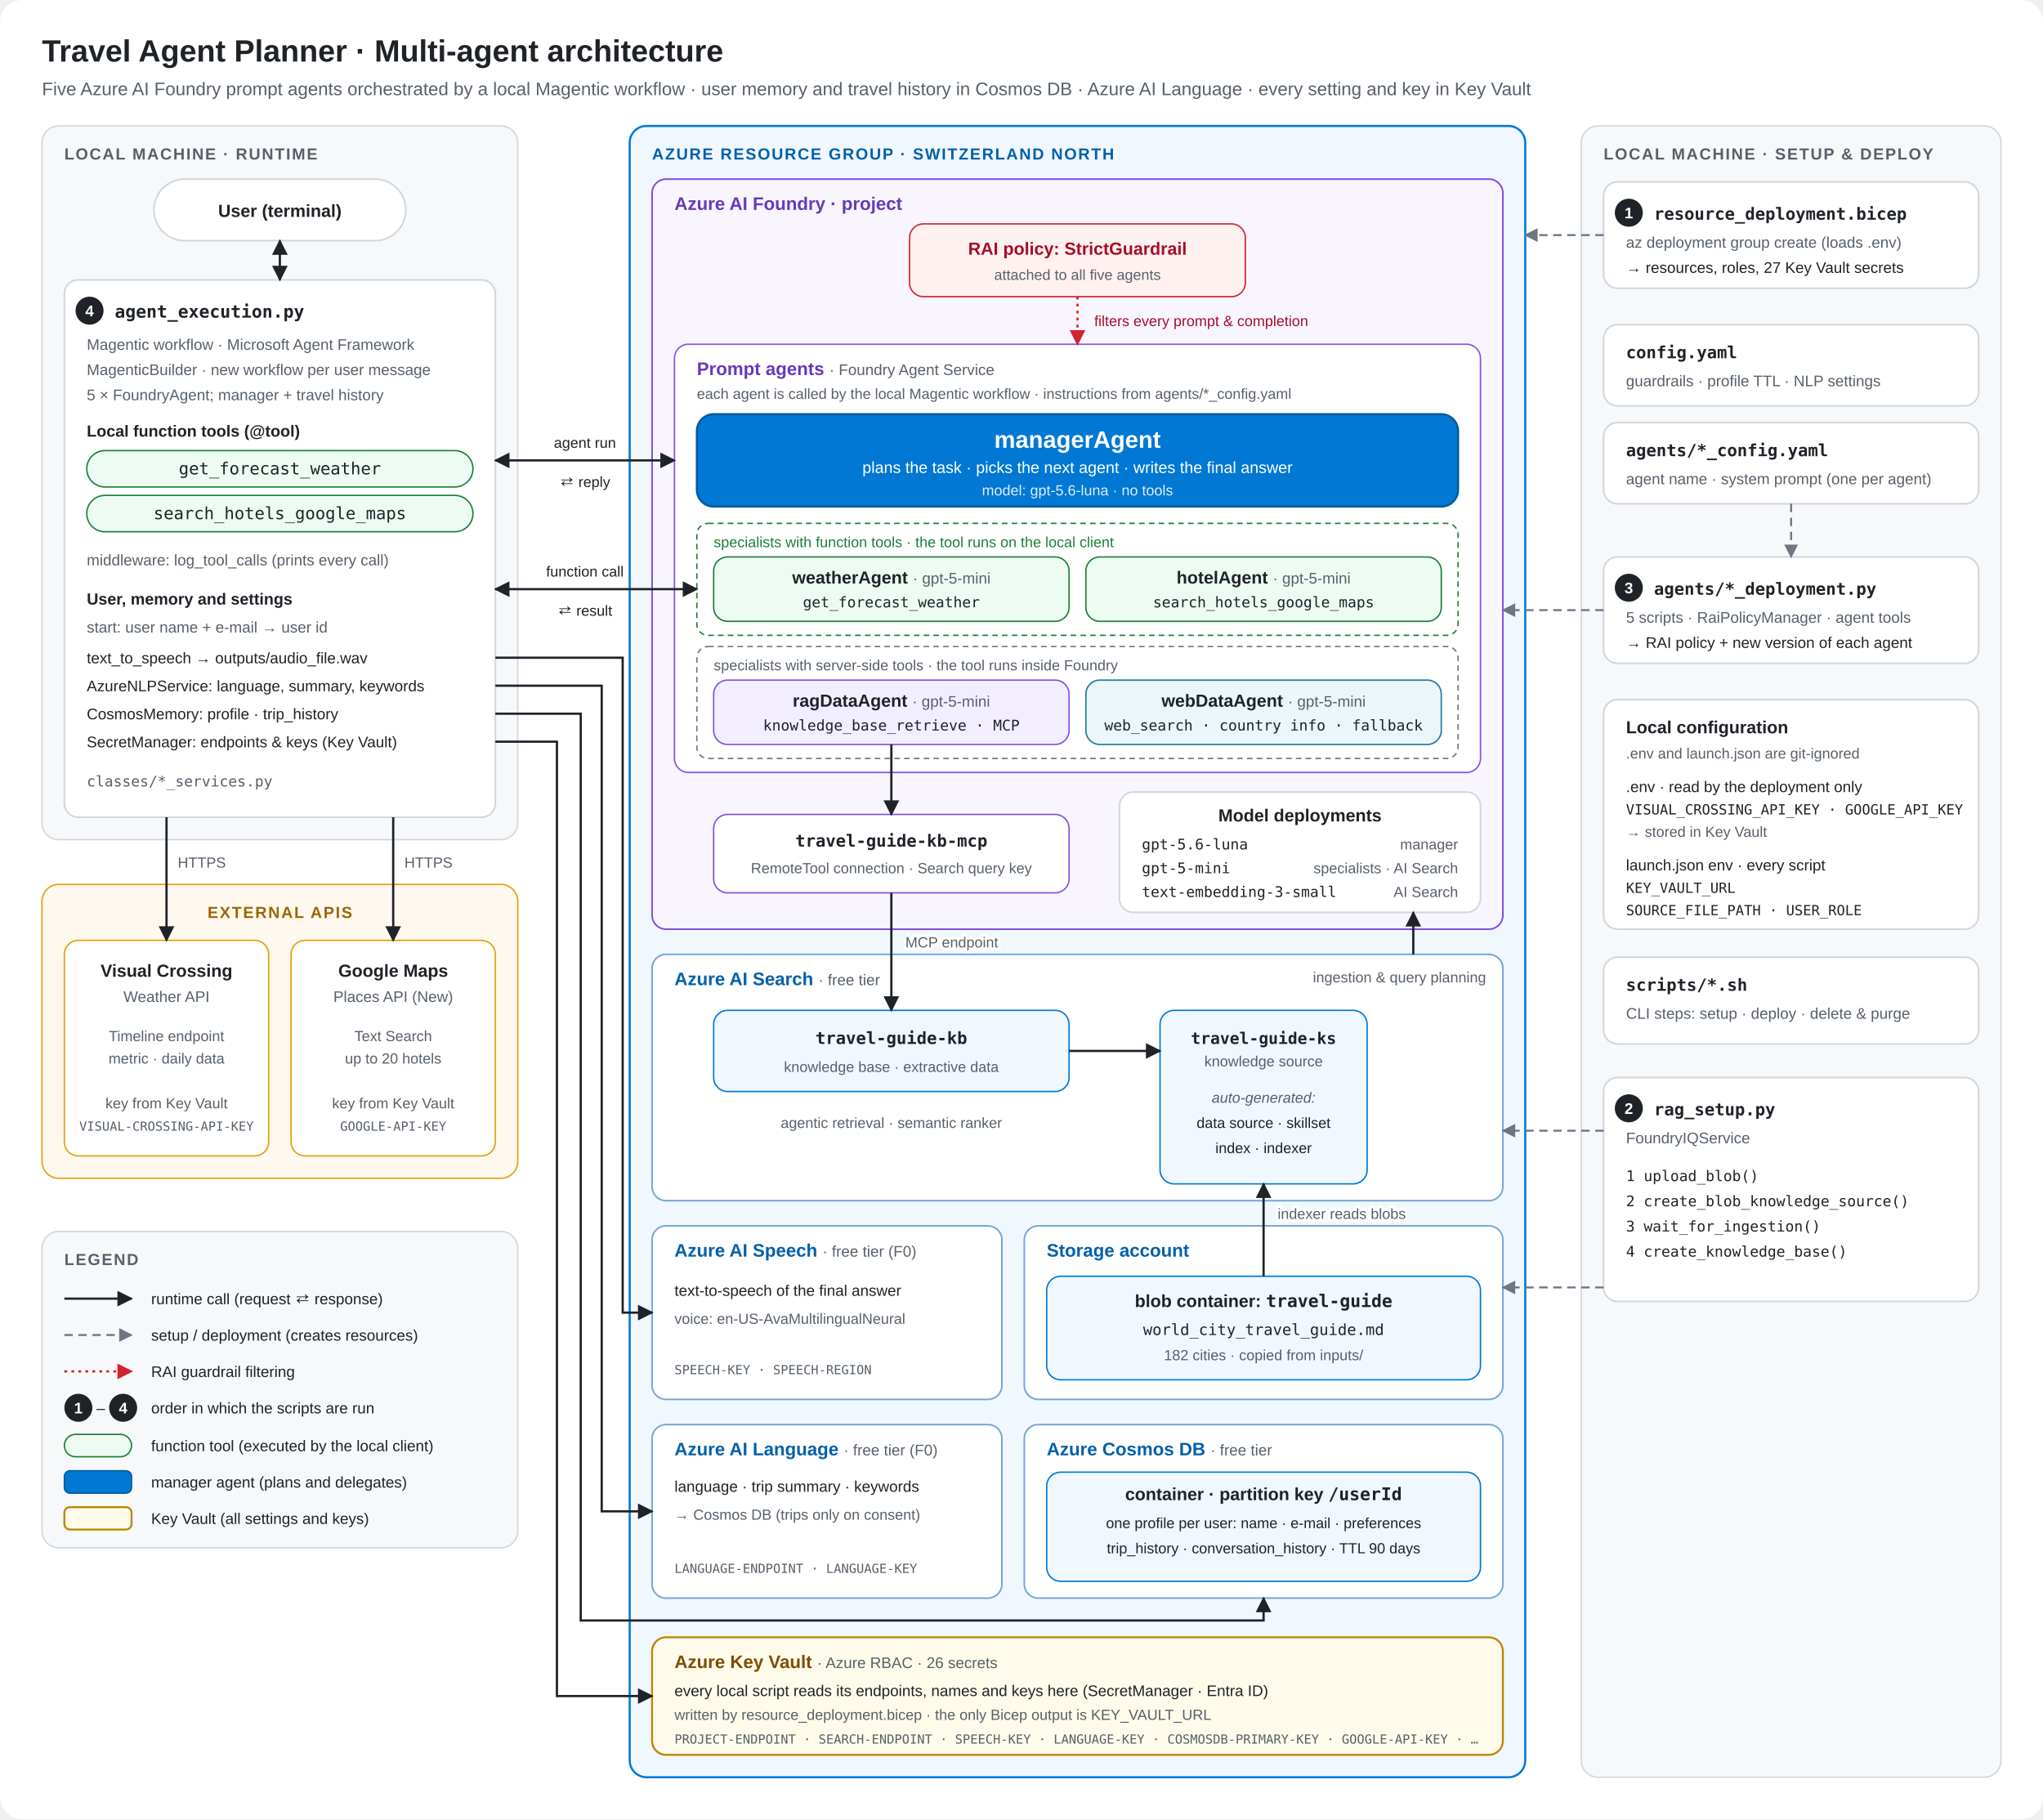
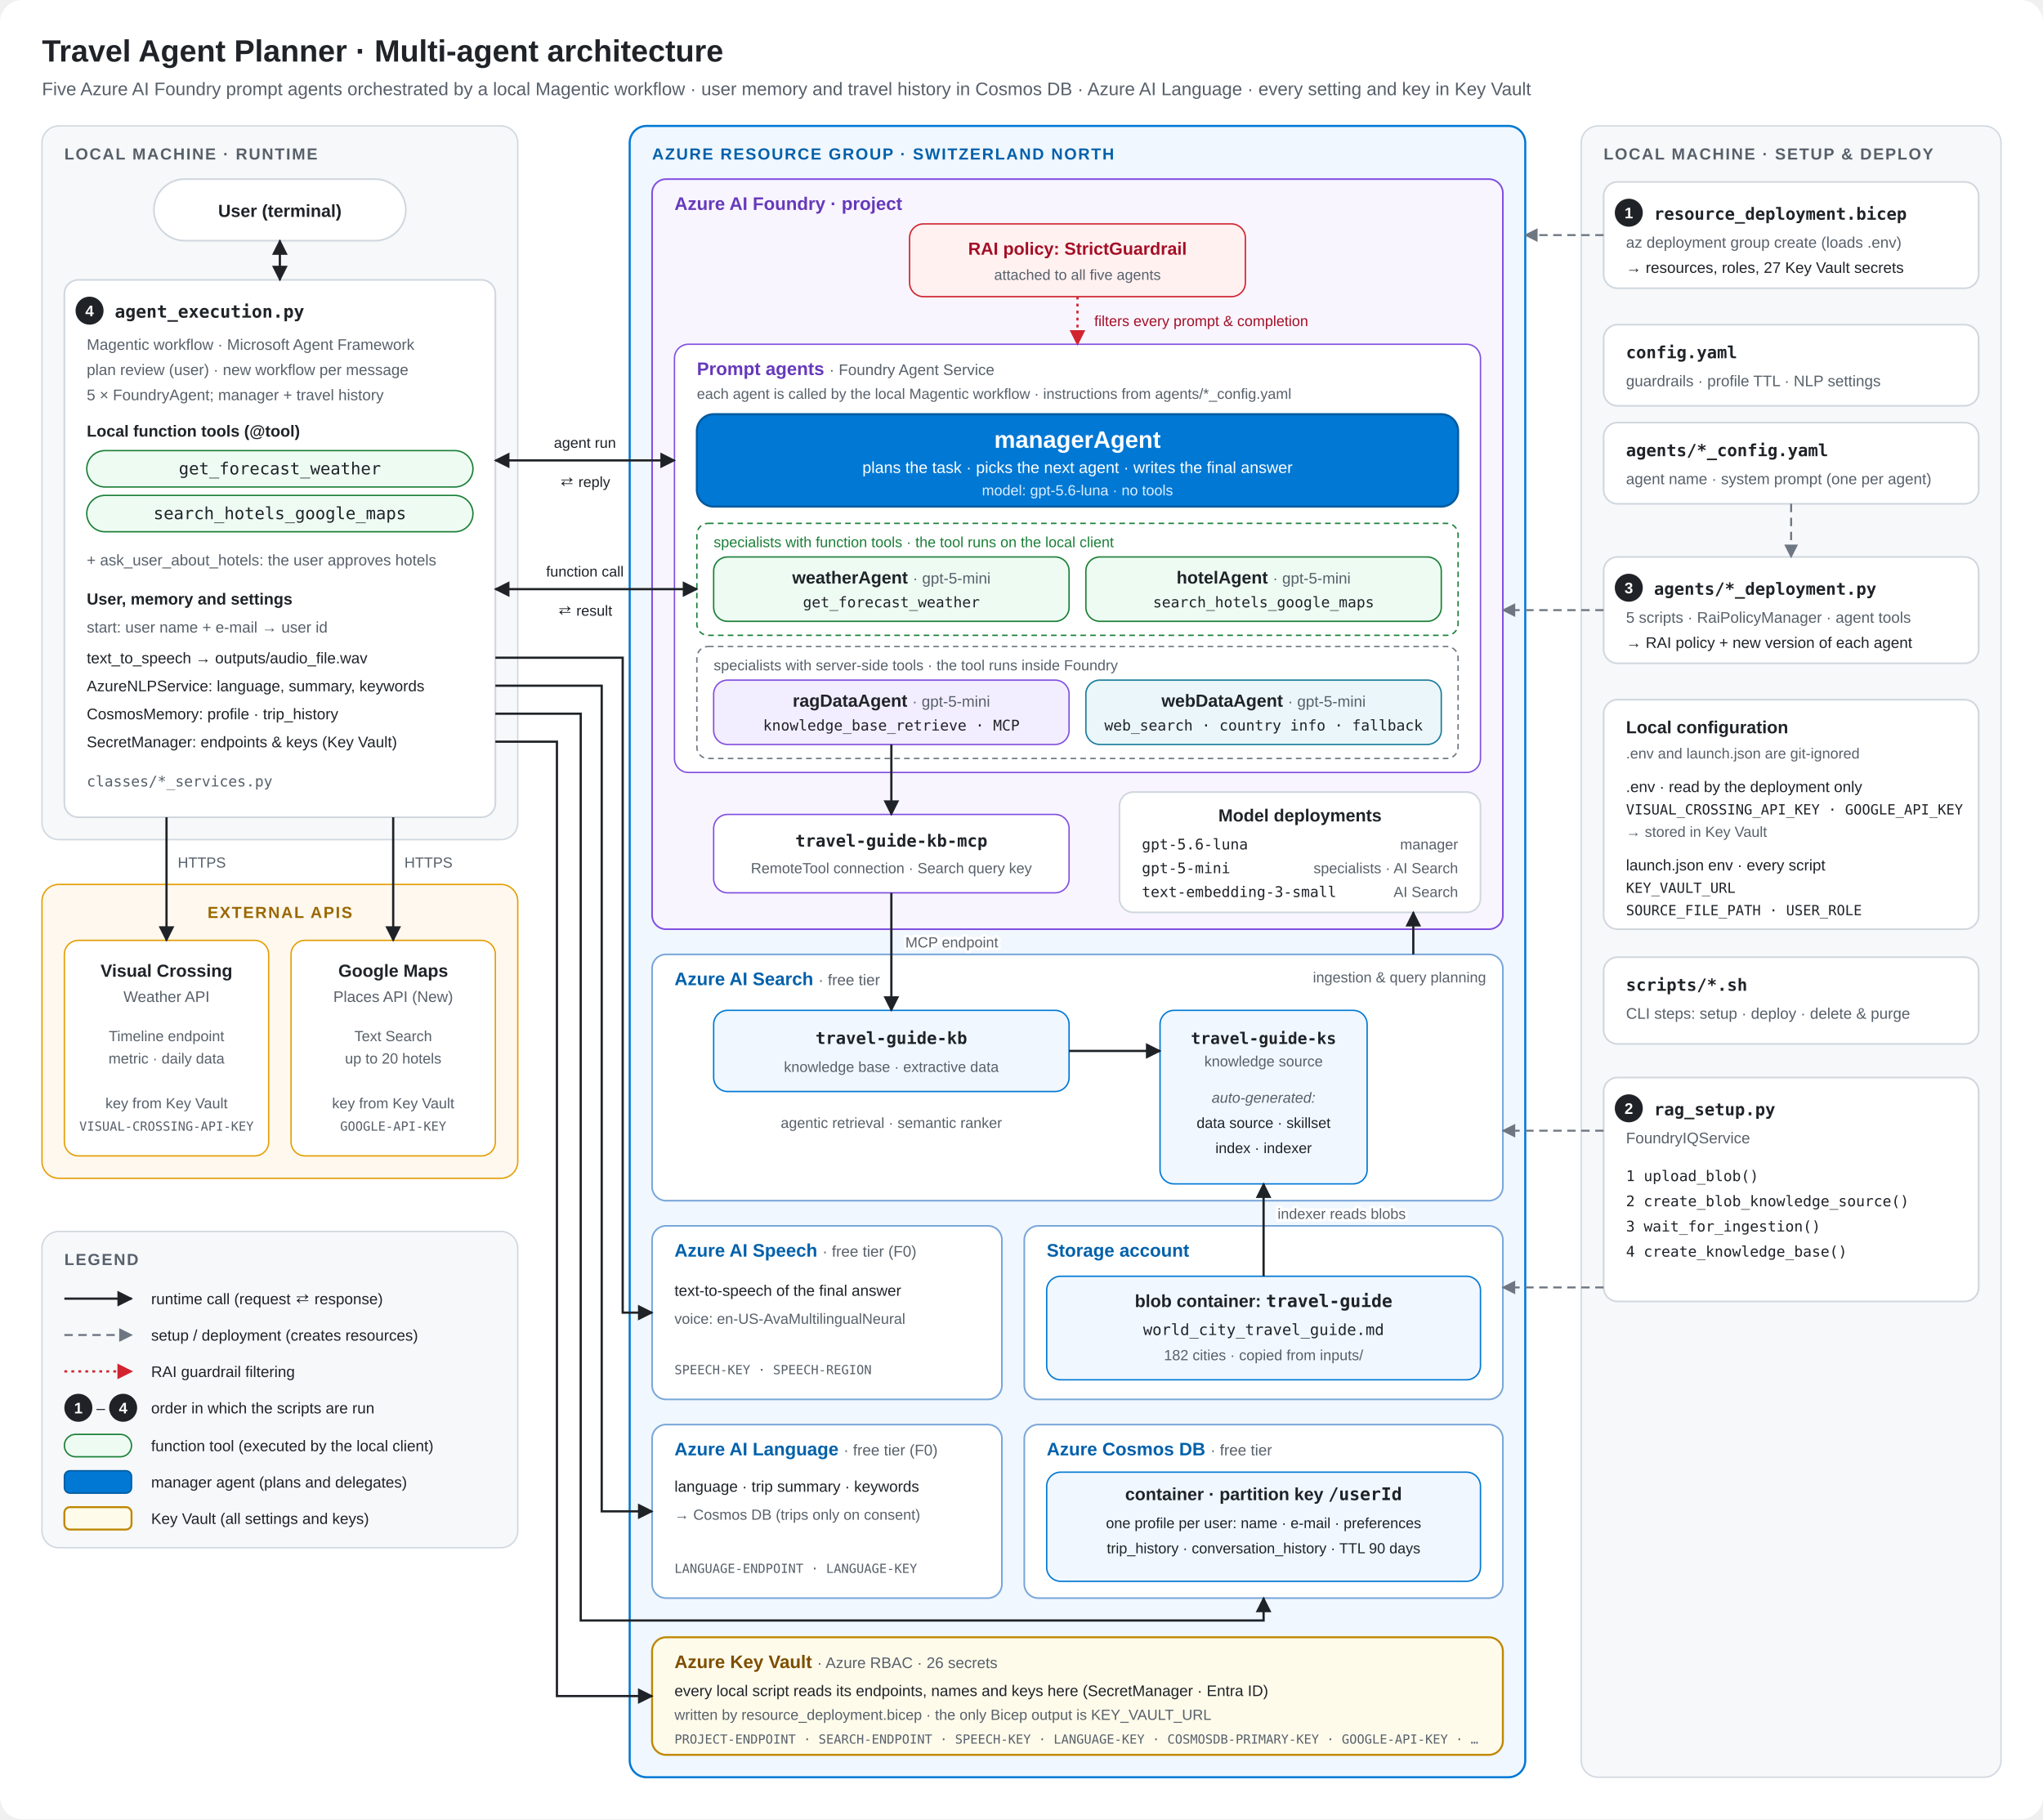
<svg xmlns="http://www.w3.org/2000/svg" width="1460" height="1300" viewBox="0 0 1460 1300" role="img" aria-labelledby="title desc">
  <style>
    text { font-family: "Segoe UI", -apple-system, "Helvetica Neue", Arial, sans-serif; fill: #1F2328; }
    .mono { font-family: Consolas, Menlo, "DejaVu Sans Mono", monospace; }
    .h1 { font-size: 22px; font-weight: 700; }
    .sub { font-size: 13px; fill: #57606A; }
    .zone { font-size: 11.5px; font-weight: 700; letter-spacing: 1px; fill: #57606A; }
    .zone-az { fill: #0060AA; }
    .group { font-size: 13px; font-weight: 700; }
    .t { font-size: 12.5px; font-weight: 700; }
    .s { font-size: 11px; fill: #57606A; }
    .xs { font-size: 10.5px; fill: #57606A; }
    .c { text-anchor: middle; }
    .e { text-anchor: end; }
    .halo { paint-order: stroke; stroke: #FFFFFF; stroke-width: 4px; stroke-linejoin: round; }
    .box { fill: #FFFFFF; stroke: #D0D7DE; stroke-width: 1.2; }
    .run { fill: none; stroke: #1F2328; stroke-width: 1.6; }
    .setup { fill: none; stroke: #6E7781; stroke-width: 1.4; stroke-dasharray: 6 4; }
    .guard { fill: none; stroke: #D1242F; stroke-width: 1.6; stroke-dasharray: 2 3; }
    .badge { fill: #1F2328; }
    .badge-t { font-size: 11px; font-weight: 700; fill: #FFFFFF; text-anchor: middle; }
    .fn { fill: #EEFBF3; stroke: #1A7F37; }
    .row { fill: none; stroke-width: 1; stroke-dasharray: 4 3; }
    .svc { fill: #FFFFFF; stroke: #7AA7D9; stroke-width: 1.2; }
    .inner { fill: #F0F7FF; stroke: #0078D4; }
    .kv { fill: #FFFBEB; stroke: #BF8700; stroke-width: 1.4; }
  </style>
  <defs>
    <marker id="a-run" viewBox="0 0 10 10" refX="9" refY="5" markerWidth="7" markerHeight="7" orient="auto-start-reverse">
      <path d="M0,0 L10,5 L0,10 z" fill="#1F2328" />
    </marker>
    <marker id="a-setup" viewBox="0 0 10 10" refX="9" refY="5" markerWidth="7" markerHeight="7" orient="auto-start-reverse">
      <path d="M0,0 L10,5 L0,10 z" fill="#6E7781" />
    </marker>
    <marker id="a-guard" viewBox="0 0 10 10" refX="9" refY="5" markerWidth="7" markerHeight="7" orient="auto-start-reverse">
      <path d="M0,0 L10,5 L0,10 z" fill="#D1242F" />
    </marker>
  </defs>
  <rect x="0" y="0" width="1460" height="1300" rx="16" fill="#FFFFFF" />
  <text x="30" y="44" class="h1">Travel Agent Planner · Multi-agent architecture</text>
  <text x="30" y="68" class="sub">Five Azure AI Foundry prompt agents orchestrated by a local Magentic workflow · user memory and travel history in Cosmos DB · Azure AI Language · every setting and key in Key Vault</text>
  <rect x="30" y="90" width="340" height="510" rx="12" fill="#F6F8FA" stroke="#D0D7DE" />
  <text x="46" y="114" class="zone">LOCAL MACHINE · RUNTIME</text>
  <rect x="110" y="128" width="180" height="44" rx="22" class="box" />
  <text x="200" y="155" class="t c">User (terminal)</text>
  <rect x="46" y="200" width="308" height="384" rx="10" class="box" />
  <circle cx="64" cy="222" r="10" class="badge" />
  <text x="64" y="226" class="badge-t">4</text>
  <text x="82" y="227" class="t mono">agent_execution.py</text>
  <text x="62" y="250" class="s">Magentic workflow · Microsoft Agent Framework</text>
-   <text x="62" y="268" class="s">MagenticBuilder · new workflow per user message</text>
+   <text x="62" y="268" class="s">plan review (user) · new workflow per message</text>
  <text x="62" y="286" class="s">5 × FoundryAgent; manager + travel history</text>
  <text x="62" y="312" class="t" style="font-size:11.5px">Local function tools (@tool)</text>
  <rect x="62" y="322" width="276" height="26" rx="13" class="fn" />
  <text x="200" y="339" class="mono c" style="font-size:12px">get_forecast_weather</text>
  <rect x="62" y="354" width="276" height="26" rx="13" class="fn" />
  <text x="200" y="371" class="mono c" style="font-size:12px">search_hotels_google_maps</text>
-   <text x="62" y="404" class="s">middleware: log_tool_calls (prints every call)</text>
+   <text x="62" y="404" class="s">+ ask_user_about_hotels: the user approves hotels</text>
  <text x="62" y="432" class="t" style="font-size:11.5px">User, memory and settings</text>
  <text x="62" y="452" class="s">start: user name + e-mail → user id</text>
  <text x="62" y="474" class="s" style="fill:#1F2328">text_to_speech → outputs/audio_file.wav</text>
  <text x="62" y="494" class="s" style="fill:#1F2328">AzureNLPService: language, summary, keywords</text>
  <text x="62" y="514" class="s" style="fill:#1F2328">CosmosMemory: profile · trip_history</text>
  <text x="62" y="534" class="s" style="fill:#1F2328">SecretManager: endpoints &amp; keys (Key Vault)</text>
  <text x="62" y="562" class="xs mono">classes/*_services.py</text>
  <path d="M200,172 V200" class="run" marker-start="url(#a-run)" marker-end="url(#a-run)" />
  <rect x="30" y="632" width="340" height="210" rx="12" fill="#FFF8EE" stroke="#E3A008" />
  <text x="200" y="656" class="zone c" style="fill:#9A6700">EXTERNAL APIS</text>
  <rect x="46" y="672" width="146" height="154" rx="10" fill="#FFFFFF" stroke="#E3A008" />
  <text x="119" y="698" class="t c">Visual Crossing</text>
  <text x="119" y="716" class="s c">Weather API</text>
  <text x="119" y="744" class="xs c">Timeline endpoint</text>
  <text x="119" y="760" class="xs c">metric · daily data</text>
  <text x="119" y="792" class="xs c">key from Key Vault</text>
  <text x="119" y="808" class="mono c" style="font-size:9px;fill:#57606A">VISUAL-CROSSING-API-KEY</text>
  <rect x="208" y="672" width="146" height="154" rx="10" fill="#FFFFFF" stroke="#E3A008" />
  <text x="281" y="698" class="t c">Google Maps</text>
  <text x="281" y="716" class="s c">Places API (New)</text>
  <text x="281" y="744" class="xs c">Text Search</text>
  <text x="281" y="760" class="xs c">up to 20 hotels</text>
  <text x="281" y="792" class="xs c">key from Key Vault</text>
  <text x="281" y="808" class="mono c" style="font-size:9px;fill:#57606A">GOOGLE-API-KEY</text>
  <path d="M119,584 V672" class="run" marker-end="url(#a-run)" />
  <path d="M281,584 V672" class="run" marker-end="url(#a-run)" />
  <text x="127" y="620" class="xs halo">HTTPS</text>
  <text x="289" y="620" class="xs halo">HTTPS</text>
  <rect x="30" y="880" width="340" height="226" rx="12" fill="#F6F8FA" stroke="#D0D7DE" />
  <text x="46" y="904" class="zone">LEGEND</text>
  <path d="M46,928 H94" class="run" marker-end="url(#a-run)" />
  <text x="108" y="932" class="s" style="fill:#1F2328">runtime call (request ⇄ response)</text>
  <path d="M46,954 H94" class="setup" marker-end="url(#a-setup)" />
  <text x="108" y="958" class="s" style="fill:#1F2328">setup / deployment (creates resources)</text>
  <path d="M46,980 H94" class="guard" marker-end="url(#a-guard)" />
  <text x="108" y="984" class="s" style="fill:#1F2328">RAI guardrail filtering</text>
  <circle cx="56" cy="1006" r="10" class="badge" />
  <text x="56" y="1010" class="badge-t">1</text>
  <circle cx="88" cy="1006" r="10" class="badge" />
  <text x="88" y="1010" class="badge-t">4</text>
  <text x="72" y="1010" class="s c" style="fill:#1F2328">–</text>
  <text x="108" y="1010" class="s" style="fill:#1F2328">order in which the scripts are run</text>
  <rect x="46" y="1025" width="48" height="16" rx="8" class="fn" />
  <text x="108" y="1037" class="s" style="fill:#1F2328">function tool (executed by the local client)</text>
  <rect x="46" y="1051" width="48" height="16" rx="4" fill="#0078D4" stroke="#005A9E" />
  <text x="108" y="1063" class="s" style="fill:#1F2328">manager agent (plans and delegates)</text>
  <rect x="46" y="1077" width="48" height="16" rx="4" class="kv" />
  <text x="108" y="1089" class="s" style="fill:#1F2328">Key Vault (all settings and keys)</text>
  <rect x="450" y="90" width="640" height="1180" rx="12" fill="#F0F7FF" stroke="#0078D4" stroke-width="1.5" />
  <text x="466" y="114" class="zone zone-az">AZURE RESOURCE GROUP · SWITZERLAND NORTH</text>
  <rect x="466" y="128" width="608" height="536" rx="10" fill="#F8F5FF" stroke="#8250DF" stroke-width="1.2" />
  <text x="482" y="150" class="group" style="fill:#6639BA">Azure AI Foundry · project</text>
  <rect x="650" y="160" width="240" height="52" rx="10" fill="#FFF1F0" stroke="#D1242F" />
  <text x="770" y="182" class="t c" style="fill:#A40E26">RAI policy: StrictGuardrail</text>
  <text x="770" y="200" class="xs c">attached to all five agents</text>
  <rect x="482" y="246" width="576" height="306" rx="10" fill="#FFFFFF" stroke="#8250DF" />
  <text x="498" y="268" class="group" style="fill:#6639BA">Prompt agents <tspan class="s" style="font-weight:400">· Foundry Agent Service</tspan>
  </text>
  <text x="498" y="285" class="xs">each agent is called by the local Magentic workflow · instructions from agents/*_config.yaml</text>
  <rect x="498" y="296" width="544" height="66" rx="12" fill="#0078D4" stroke="#005A9E" stroke-width="1.5" />
  <text x="770" y="320" class="c" style="font-size:17px;font-weight:700;fill:#FFFFFF">managerAgent</text>
  <text x="770" y="338" class="c" style="font-size:11.5px;fill:#FFFFFF">plans the task · picks the next agent · writes the final answer</text>
  <text x="770" y="354" class="c" style="font-size:10.5px;fill:#DDEEFF">model: gpt-5.6-luna · no tools</text>
  <rect x="498" y="374" width="544" height="80" rx="8" class="row" stroke="#1A7F37" />
  <text x="510" y="391" class="xs" style="fill:#1A7F37">specialists with function tools · the tool runs on the local client</text>
  <rect x="510" y="398" width="254" height="46" rx="10" class="fn" />
  <text x="637" y="417" class="t c">weatherAgent <tspan class="s" style="font-weight:400">· gpt-5-mini</tspan>
  </text>
  <text x="637" y="434" class="mono c" style="font-size:10.5px">get_forecast_weather</text>
  <rect x="776" y="398" width="254" height="46" rx="10" class="fn" />
  <text x="903" y="417" class="t c">hotelAgent <tspan class="s" style="font-weight:400">· gpt-5-mini</tspan>
  </text>
  <text x="903" y="434" class="mono c" style="font-size:10.5px">search_hotels_google_maps</text>
  <rect x="498" y="462" width="544" height="80" rx="8" class="row" stroke="#6E7781" />
  <text x="510" y="479" class="xs">specialists with server-side tools · the tool runs inside Foundry</text>
  <rect x="510" y="486" width="254" height="46" rx="10" fill="#F3EEFF" stroke="#8250DF" />
  <text x="637" y="505" class="t c">ragDataAgent <tspan class="s" style="font-weight:400">· gpt-5-mini</tspan>
  </text>
  <text x="637" y="522" class="mono c" style="font-size:10.5px">knowledge_base_retrieve · MCP</text>
  <rect x="776" y="486" width="254" height="46" rx="10" fill="#EAF6F9" stroke="#1B7C9A" />
  <text x="903" y="505" class="t c">webDataAgent <tspan class="s" style="font-weight:400">· gpt-5-mini</tspan>
  </text>
  <text x="903" y="522" class="mono c" style="font-size:10.5px">web_search · country info · fallback</text>
  <rect x="510" y="582" width="254" height="56" rx="10" fill="#FFFFFF" stroke="#8250DF" />
  <text x="637" y="605" class="t mono c" style="font-size:12px">travel-guide-kb-mcp</text>
  <text x="637" y="624" class="xs c">RemoteTool connection · Search query key</text>
  <rect x="800" y="566" width="258" height="86" rx="10" class="box" />
  <text x="929" y="587" class="t c">Model deployments</text>
  <text x="816" y="607" class="mono" style="font-size:10.5px">gpt-5.6-luna</text>
  <text x="1042" y="607" class="xs e">manager</text>
  <text x="816" y="624" class="mono" style="font-size:10.5px">gpt-5-mini</text>
  <text x="1042" y="624" class="xs e">specialists · AI Search</text>
  <text x="816" y="641" class="mono" style="font-size:10.5px">text-embedding-3-small</text>
  <text x="1042" y="641" class="xs e">AI Search</text>
  <rect x="466" y="682" width="608" height="176" rx="10" class="svc" />
  <text x="482" y="704" class="group" style="fill:#0060AA">Azure AI Search <tspan class="s" style="font-weight:400">· free tier</tspan>
  </text>
  <rect x="510" y="722" width="254" height="58" rx="10" class="inner" />
  <text x="637" y="746" class="t mono c" style="font-size:12px">travel-guide-kb</text>
  <text x="637" y="766" class="xs c">knowledge base · extractive data</text>
  <text x="637" y="806" class="xs c">agentic retrieval · semantic ranker</text>
  <rect x="829" y="722" width="148" height="124" rx="10" class="inner" />
  <text x="903" y="746" class="t mono c" style="font-size:11.5px">travel-guide-ks</text>
  <text x="903" y="762" class="xs c">knowledge source</text>
  <text x="903" y="788" class="xs c" style="font-style:italic">auto-generated:</text>
  <text x="903" y="806" class="xs c" style="fill:#1F2328">data source · skillset</text>
  <text x="903" y="824" class="xs c" style="fill:#1F2328">index · indexer</text>
  <rect x="466" y="876" width="250" height="124" rx="10" class="svc" />
  <text x="482" y="898" class="group" style="fill:#0060AA">Azure AI Speech <tspan class="s" style="font-weight:400">· free tier (F0)</tspan>
  </text>
  <text x="482" y="926" class="s" style="fill:#1F2328">text-to-speech of the final answer</text>
  <text x="482" y="946" class="xs">voice: en-US-AvaMultilingualNeural</text>
  <text x="482" y="982" class="mono" style="font-size:9px;fill:#57606A">SPEECH-KEY · SPEECH-REGION</text>
  <rect x="732" y="876" width="342" height="124" rx="10" class="svc" />
  <text x="748" y="898" class="group" style="fill:#0060AA">Storage account</text>
  <rect x="748" y="912" width="310" height="74" rx="10" class="inner" />
  <text x="903" y="934" class="t c">blob container: <tspan class="mono">travel-guide</tspan>
  </text>
  <text x="903" y="954" class="mono c" style="font-size:11px">world_city_travel_guide.md</text>
  <text x="903" y="972" class="xs c">182 cities · copied from inputs/</text>
  <rect x="466" y="1018" width="250" height="124" rx="10" class="svc" />
  <text x="482" y="1040" class="group" style="fill:#0060AA">Azure AI Language <tspan class="s" style="font-weight:400">· free tier (F0)</tspan>
  </text>
  <text x="482" y="1066" class="s" style="fill:#1F2328">language · trip summary · keywords</text>
  <text x="482" y="1086" class="xs">→ Cosmos DB (trips only on consent)</text>
  <text x="482" y="1124" class="mono" style="font-size:9px;fill:#57606A">LANGUAGE-ENDPOINT · LANGUAGE-KEY</text>
  <rect x="732" y="1018" width="342" height="124" rx="10" class="svc" />
  <text x="748" y="1040" class="group" style="fill:#0060AA">Azure Cosmos DB <tspan class="s" style="font-weight:400">· free tier</tspan>
  </text>
  <rect x="748" y="1052" width="310" height="78" rx="10" class="inner" />
  <text x="903" y="1072" class="t c">container · partition key <tspan class="mono">/userId</tspan>
  </text>
  <text x="903" y="1092" class="xs c" style="fill:#1F2328">one profile per user: name · e-mail · preferences</text>
  <text x="903" y="1110" class="xs c" style="fill:#1F2328">trip_history · conversation_history · TTL 90 days</text>
  <rect x="466" y="1170" width="608" height="84" rx="10" class="kv" />
  <text x="482" y="1192" class="group" style="fill:#7D4E00">Azure Key Vault <tspan class="s" style="font-weight:400">· Azure RBAC · 26 secrets</tspan>
  </text>
  <text x="482" y="1212" class="s" style="fill:#1F2328">every local script reads its endpoints, names and keys here (SecretManager · Entra ID)</text>
  <text x="482" y="1229" class="xs">written by resource_deployment.bicep · the only Bicep output is KEY_VAULT_URL</text>
  <text x="482" y="1246" class="mono" style="font-size:9px;fill:#57606A">PROJECT-ENDPOINT · SEARCH-ENDPOINT · SPEECH-KEY · LANGUAGE-KEY · COSMOSDB-PRIMARY-KEY · GOOGLE-API-KEY · …</text>
  <path d="M354,329 H482" class="run" marker-start="url(#a-run)" marker-end="url(#a-run)" />
  <text x="418" y="320" class="xs c halo" style="fill:#1F2328">agent run</text>
  <text x="418" y="348" class="xs c halo" style="fill:#1F2328">⇄ reply</text>
  <path d="M354,421 H498" class="run" marker-start="url(#a-run)" marker-end="url(#a-run)" />
  <text x="418" y="412" class="xs c halo" style="fill:#1F2328">function call</text>
  <text x="418" y="440" class="xs c halo" style="fill:#1F2328">⇄ result</text>
  <path d="M354,470 H445 V938 H466" class="run" marker-end="url(#a-run)" />
  <path d="M354,490 H430 V1080 H466" class="run" marker-end="url(#a-run)" />
  <path d="M354,510 H415 V1158 H903 V1142" class="run" marker-end="url(#a-run)" />
  <path d="M354,530 H398 V1212 H466" class="run" marker-end="url(#a-run)" />
  <path d="M637,532 V582" class="run" marker-end="url(#a-run)" />
  <path d="M637,638 V722" class="run" marker-end="url(#a-run)" />
  <text x="647" y="677" class="xs halo">MCP endpoint</text>
  <path d="M764,751 H829" class="run" marker-end="url(#a-run)" />
  <path d="M1010,682 V652" class="run" marker-end="url(#a-run)" />
  <text x="1062" y="702" class="xs e">ingestion &amp; query planning</text>
  <path d="M903,912 V846" class="run" marker-end="url(#a-run)" />
  <text x="913" y="871" class="xs halo">indexer reads blobs</text>
  <path d="M770,212 V246" class="guard" marker-end="url(#a-guard)" />
  <text x="782" y="233" class="xs" style="fill:#A40E26">filters every prompt &amp; completion</text>
  <rect x="1130" y="90" width="300" height="1180" rx="12" fill="#F6F8FA" stroke="#D0D7DE" />
  <text x="1146" y="114" class="zone">LOCAL MACHINE · SETUP &amp; DEPLOY</text>
  <rect x="1146" y="130" width="268" height="76" rx="10" class="box" />
  <circle cx="1164" cy="152" r="10" class="badge" />
  <text x="1164" y="156" class="badge-t">1</text>
  <text x="1182" y="157" class="t mono" style="font-size:12px">resource_deployment.bicep</text>
  <text x="1162" y="177" class="s">az deployment group create (loads .env)</text>
  <text x="1162" y="195" class="s" style="fill:#1F2328">→ resources, roles, 27 Key Vault secrets</text>
  <rect x="1146" y="232" width="268" height="58" rx="10" class="box" />
  <text x="1162" y="256" class="t mono" style="font-size:12px">config.yaml</text>
  <text x="1162" y="276" class="s">guardrails · profile TTL · NLP settings</text>
  <rect x="1146" y="302" width="268" height="58" rx="10" class="box" />
  <text x="1162" y="326" class="t mono" style="font-size:12px">agents/*_config.yaml</text>
  <text x="1162" y="346" class="s">agent name · system prompt (one per agent)</text>
  <rect x="1146" y="398" width="268" height="76" rx="10" class="box" />
  <circle cx="1164" cy="420" r="10" class="badge" />
  <text x="1164" y="424" class="badge-t">3</text>
  <text x="1182" y="425" class="t mono" style="font-size:12px">agents/*_deployment.py</text>
  <text x="1162" y="445" class="s">5 scripts · RaiPolicyManager · agent tools</text>
  <text x="1162" y="463" class="s" style="fill:#1F2328">→ RAI policy + new version of each agent</text>
  <rect x="1146" y="500" width="268" height="164" rx="10" class="box" />
  <text x="1162" y="524" class="t">Local configuration</text>
  <text x="1162" y="542" class="xs">.env and launch.json are git-ignored</text>
  <text x="1162" y="566" class="s" style="fill:#1F2328">.env · read by the deployment only</text>
  <text x="1162" y="582" class="mono" style="font-size:10px">VISUAL_CROSSING_API_KEY · GOOGLE_API_KEY</text>
  <text x="1162" y="598" class="xs">→ stored in Key Vault</text>
  <text x="1162" y="622" class="s" style="fill:#1F2328">launch.json env · every script</text>
  <text x="1162" y="638" class="mono" style="font-size:10px">KEY_VAULT_URL</text>
  <text x="1162" y="654" class="mono" style="font-size:10px">SOURCE_FILE_PATH · USER_ROLE</text>
  <rect x="1146" y="684" width="268" height="62" rx="10" class="box" />
  <text x="1162" y="708" class="t mono" style="font-size:12px">scripts/*.sh</text>
  <text x="1162" y="728" class="s">CLI steps: setup · deploy · delete &amp; purge</text>
  <rect x="1146" y="770" width="268" height="160" rx="10" class="box" />
  <circle cx="1164" cy="792" r="10" class="badge" />
  <text x="1164" y="796" class="badge-t">2</text>
  <text x="1182" y="797" class="t mono" style="font-size:12px">rag_setup.py</text>
  <text x="1162" y="817" class="s">FoundryIQService</text>
  <text x="1162" y="844" class="mono" style="font-size:10.5px">1 upload_blob()</text>
  <text x="1162" y="862" class="mono" style="font-size:10.5px">2 create_blob_knowledge_source()</text>
  <text x="1162" y="880" class="mono" style="font-size:10.5px">3 wait_for_ingestion()</text>
  <text x="1162" y="898" class="mono" style="font-size:10.5px">4 create_knowledge_base()</text>
  <path d="M1146,168 H1090" class="setup" marker-end="url(#a-setup)" />
  <path d="M1280,360 V398" class="setup" marker-end="url(#a-setup)" />
  <path d="M1146,436 H1074" class="setup" marker-end="url(#a-setup)" />
  <path d="M1146,808 H1074" class="setup" marker-end="url(#a-setup)" />
  <path d="M1146,920 H1074" class="setup" marker-end="url(#a-setup)" />
</svg>
